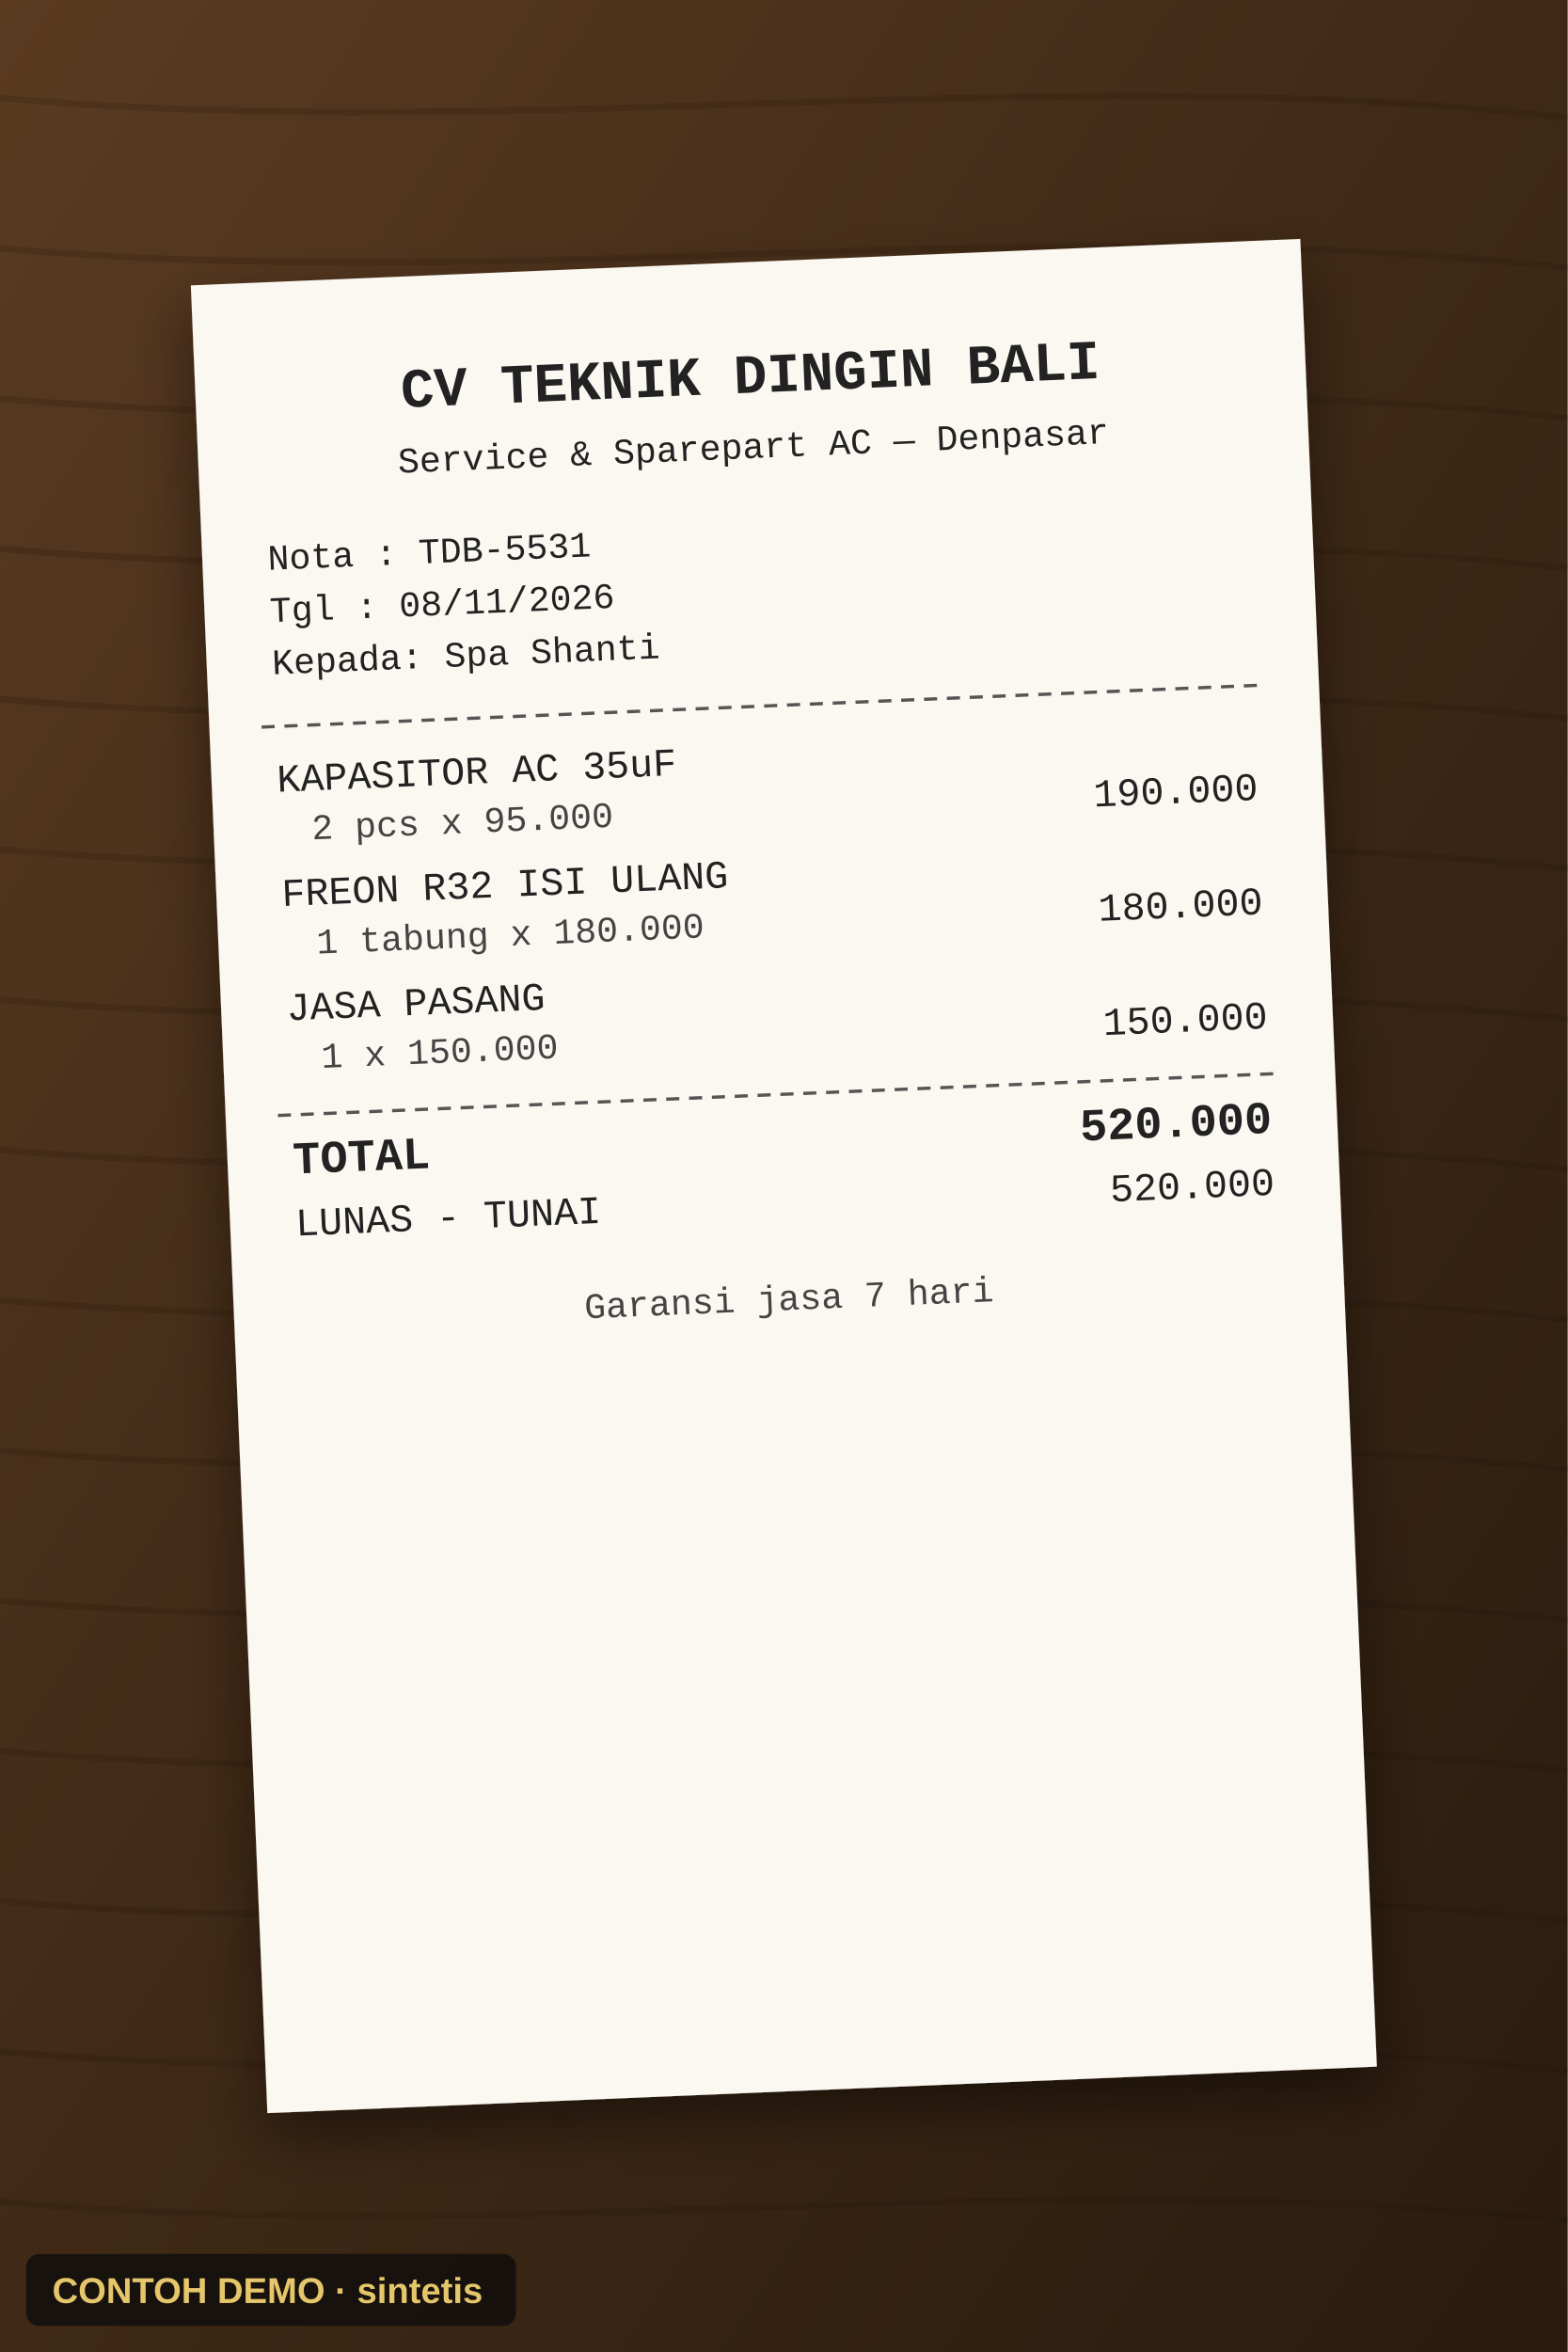
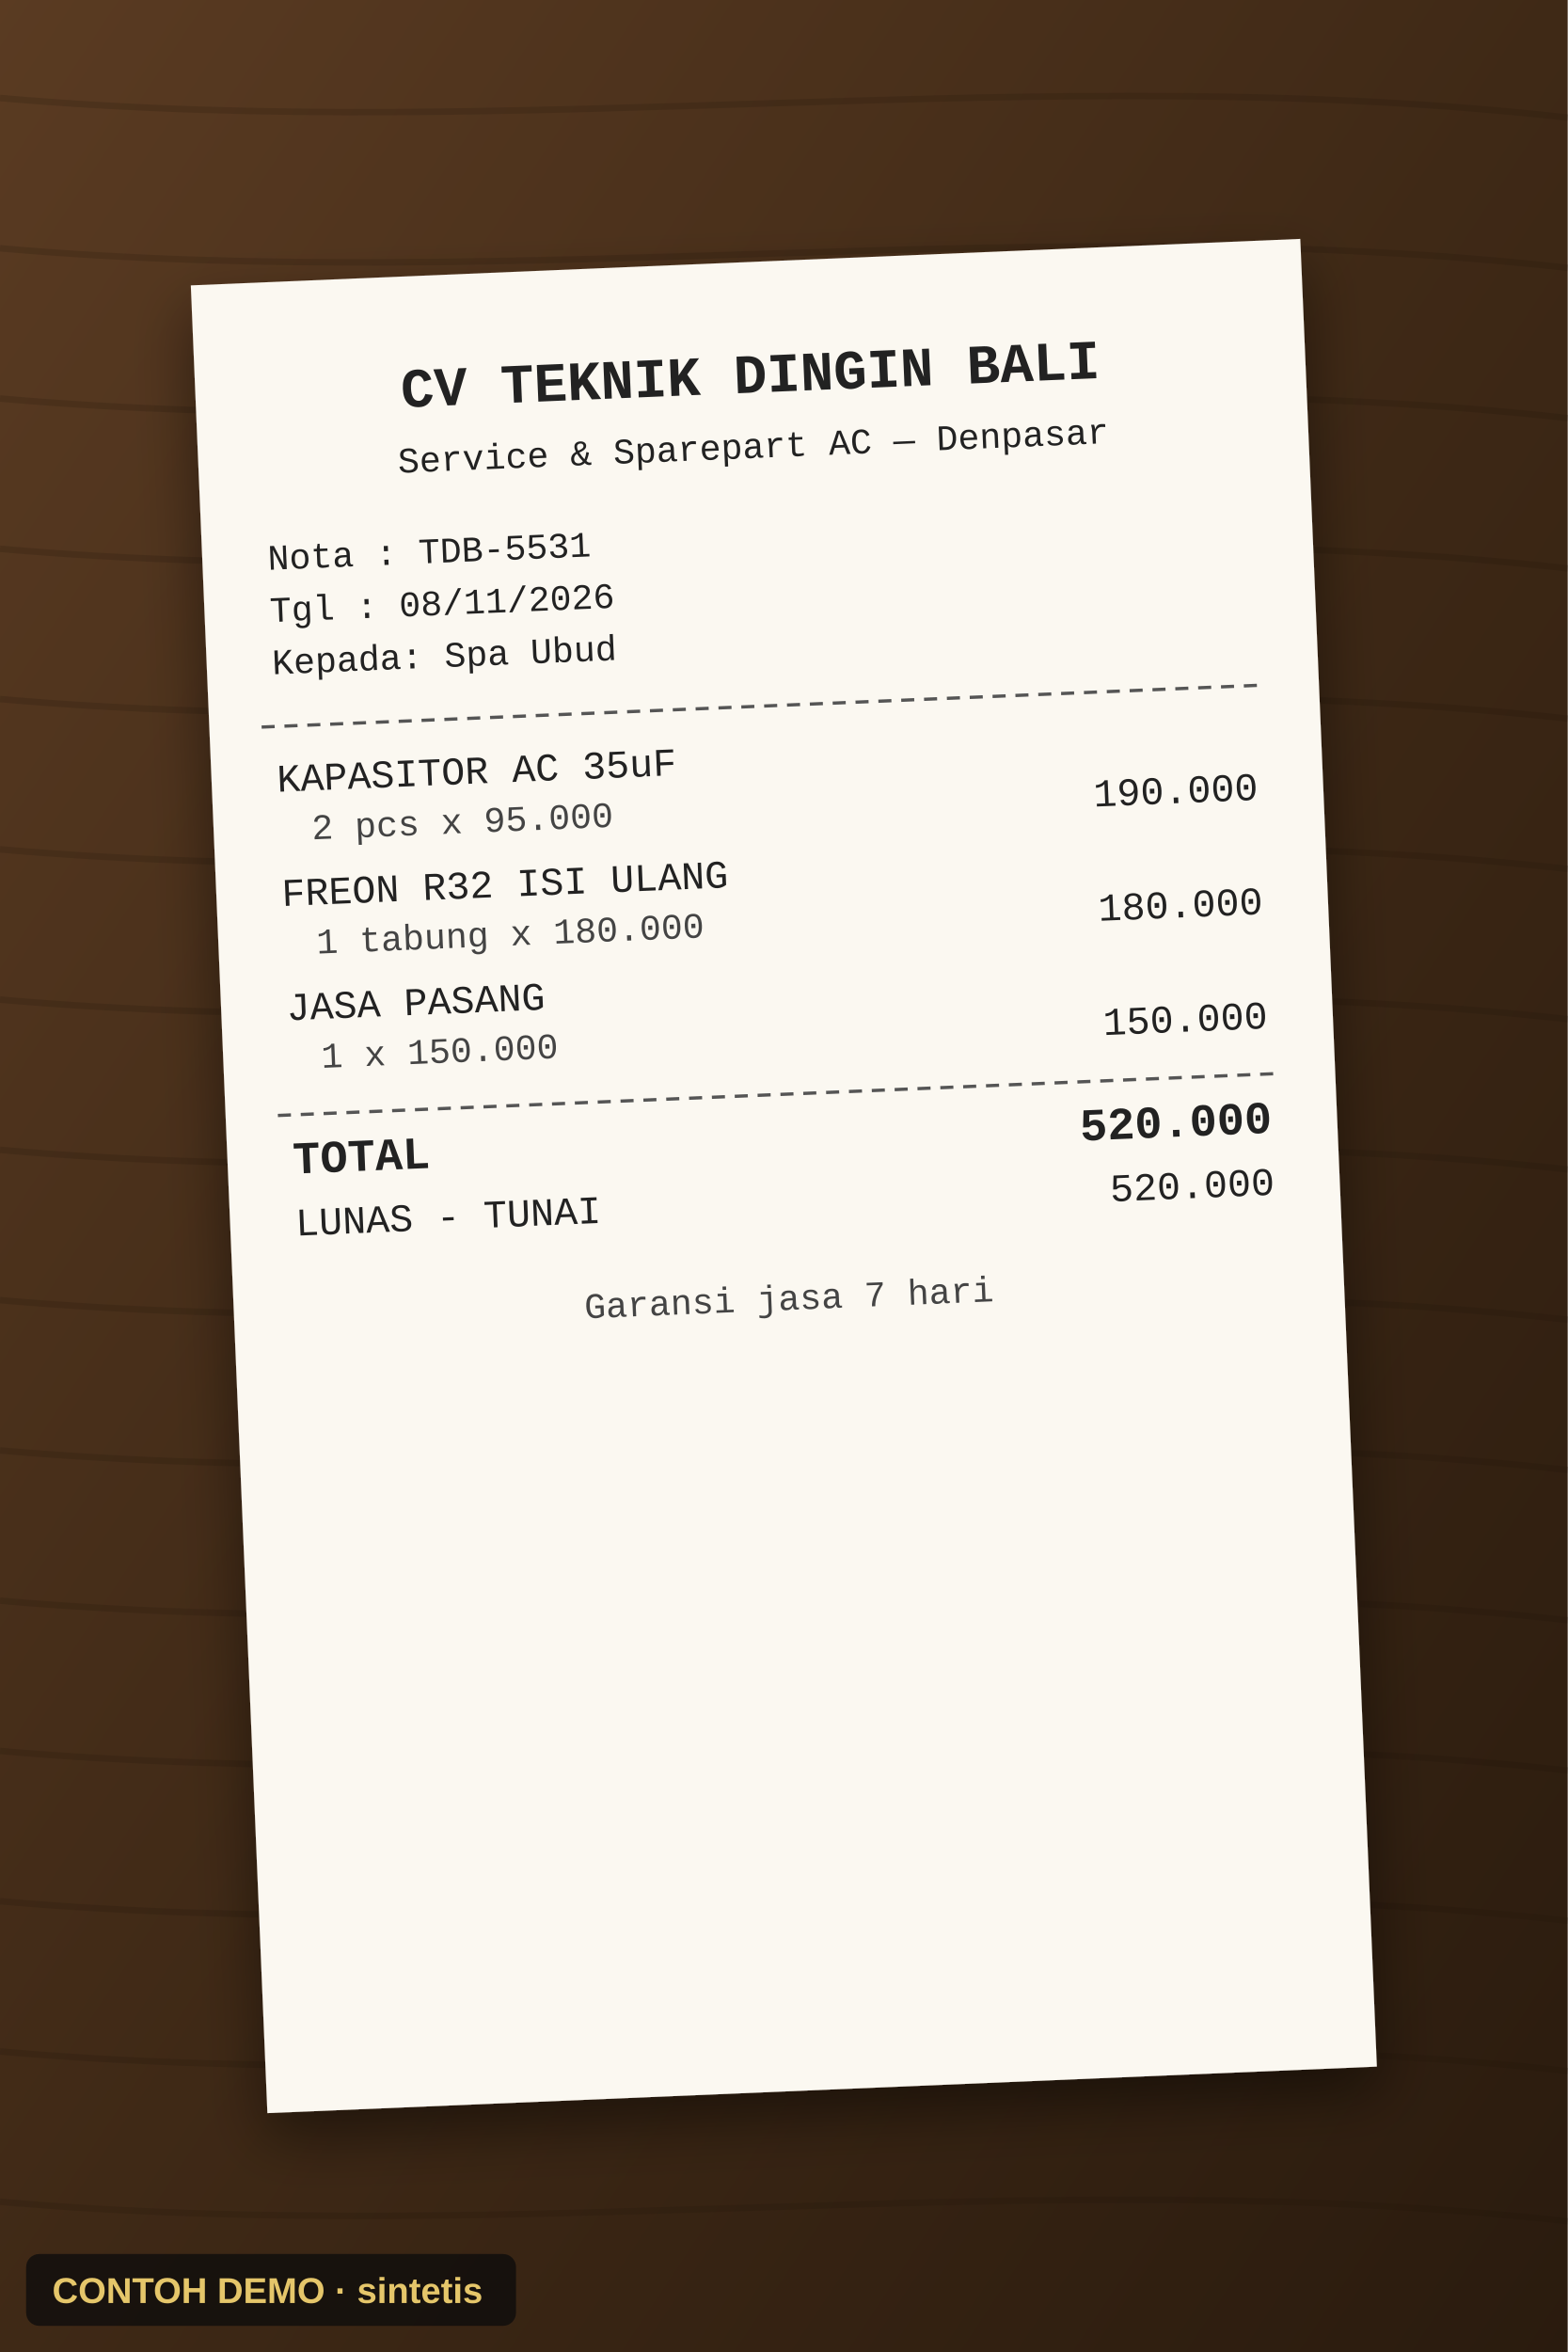
<svg xmlns="http://www.w3.org/2000/svg" viewBox="0 0 480 720" width="480" height="720">
  <defs>
    <linearGradient id="w" x1="0" y1="0" x2="1" y2="1">
      <stop offset="0" stop-color="#5a3b22" />
      <stop offset=".5" stop-color="#3f2916" />
      <stop offset="1" stop-color="#2a1b0e" />
    </linearGradient>
    <filter id="sh" x="-10%" y="-10%" width="120%" height="120%">
      <feDropShadow dx="0" dy="8" stdDeviation="9" flood-opacity=".45" />
    </filter>
  </defs>
  <rect width="480" height="720" fill="url(#w)" />
  <g opacity=".18" stroke="#1c1108" stroke-width="2">
    <path d="M0 30 C160 44 320 18 480 36" fill="none" />
    <path d="M0 76 C160 90 320 64 480 82" fill="none" />
    <path d="M0 122 C160 136 320 110 480 128" fill="none" />
    <path d="M0 168 C160 182 320 156 480 174" fill="none" />
    <path d="M0 214 C160 228 320 202 480 220" fill="none" />
    <path d="M0 260 C160 274 320 248 480 266" fill="none" />
    <path d="M0 306 C160 320 320 294 480 312" fill="none" />
    <path d="M0 352 C160 366 320 340 480 358" fill="none" />
    <path d="M0 398 C160 412 320 386 480 404" fill="none" />
    <path d="M0 444 C160 458 320 432 480 450" fill="none" />
    <path d="M0 490 C160 504 320 478 480 496" fill="none" />
    <path d="M0 536 C160 550 320 524 480 542" fill="none" />
    <path d="M0 582 C160 596 320 570 480 588" fill="none" />
    <path d="M0 628 C160 642 320 616 480 634" fill="none" />
    <path d="M0 674 C160 688 320 662 480 680" fill="none" />
  </g>
  <g transform="rotate(-2.4 240 360)">
    <rect x="70" y="80" width="340" height="560" fill="#fbf8f1" filter="url(#sh)" />
    <g transform="translate(70 80)">
      <text x="170" y="40" font-family="'Courier New',Courier,monospace" font-size="17" font-weight="700" text-anchor="middle" fill="#222">CV TEKNIK DINGIN BALI</text>
      <text x="170" y="60" font-family="'Courier New',Courier,monospace" font-size="11" font-weight="400" text-anchor="middle" fill="#222">Service &amp; Sparepart AC — Denpasar</text>
      <text x="20" y="88" font-family="'Courier New',Courier,monospace" font-size="11" font-weight="400" text-anchor="start" fill="#222">Nota : TDB-5531</text>
      <text x="20" y="104" font-family="'Courier New',Courier,monospace" font-size="11" font-weight="400" text-anchor="start" fill="#222">Tgl  : 08/11/2026</text>
-       <text x="20" y="120" font-family="'Courier New',Courier,monospace" font-size="11" font-weight="400" text-anchor="start" fill="#222">Kepada: Spa Shanti</text>
+       <text x="20" y="120" font-family="'Courier New',Courier,monospace" font-size="11" font-weight="400" text-anchor="start" fill="#222">Kepada: Spa Ubud</text>
      <line x1="16" y1="136" x2="324" y2="136" stroke="#555" stroke-dasharray="4 3" />
      <text x="20" y="156" font-family="'Courier New',Courier,monospace" font-size="12" font-weight="400" text-anchor="start" fill="#222">KAPASITOR AC 35uF</text>
      <text x="30" y="171" font-family="'Courier New',Courier,monospace" font-size="11" font-weight="400" text-anchor="start" fill="#444">2 pcs x 95.000</text>
      <text x="320" y="171" font-family="'Courier New',Courier,monospace" font-size="12" font-weight="400" text-anchor="end" fill="#222">190.000</text>
      <text x="20" y="191" font-family="'Courier New',Courier,monospace" font-size="12" font-weight="400" text-anchor="start" fill="#222">FREON R32 ISI ULANG</text>
      <text x="30" y="206" font-family="'Courier New',Courier,monospace" font-size="11" font-weight="400" text-anchor="start" fill="#444">1 tabung x 180.000</text>
      <text x="320" y="206" font-family="'Courier New',Courier,monospace" font-size="12" font-weight="400" text-anchor="end" fill="#222">180.000</text>
      <text x="20" y="226" font-family="'Courier New',Courier,monospace" font-size="12" font-weight="400" text-anchor="start" fill="#222">JASA PASANG</text>
      <text x="30" y="241" font-family="'Courier New',Courier,monospace" font-size="11" font-weight="400" text-anchor="start" fill="#444">1 x 150.000</text>
      <text x="320" y="241" font-family="'Courier New',Courier,monospace" font-size="12" font-weight="400" text-anchor="end" fill="#222">150.000</text>
      <line x1="16" y1="255" x2="324" y2="255" stroke="#555" stroke-dasharray="4 3" />
      <text x="20" y="273" font-family="'Courier New',Courier,monospace" font-size="14" font-weight="700" text-anchor="start" fill="#222">TOTAL</text>
      <text x="320" y="273" font-family="'Courier New',Courier,monospace" font-size="14" font-weight="700" text-anchor="end" fill="#222">520.000</text>
      <text x="20" y="292" font-family="'Courier New',Courier,monospace" font-size="12" font-weight="400" text-anchor="start" fill="#222">LUNAS - TUNAI</text>
      <text x="320" y="292" font-family="'Courier New',Courier,monospace" font-size="12" font-weight="400" text-anchor="end" fill="#222">520.000</text>
      <text x="170" y="321" font-family="'Courier New',Courier,monospace" font-size="11" font-weight="400" text-anchor="middle" fill="#444">Garansi jasa 7 hari</text>
    </g>
  </g>
  <g>
    <rect x="8" y="690" width="150" height="22" rx="4" fill="#0b0b0b" opacity=".75" />
    <text x="16" y="705" font-family="Arial,Helvetica,sans-serif" font-size="11" fill="#e5c66a" font-weight="700">CONTOH DEMO · sintetis</text>
  </g>
</svg>
